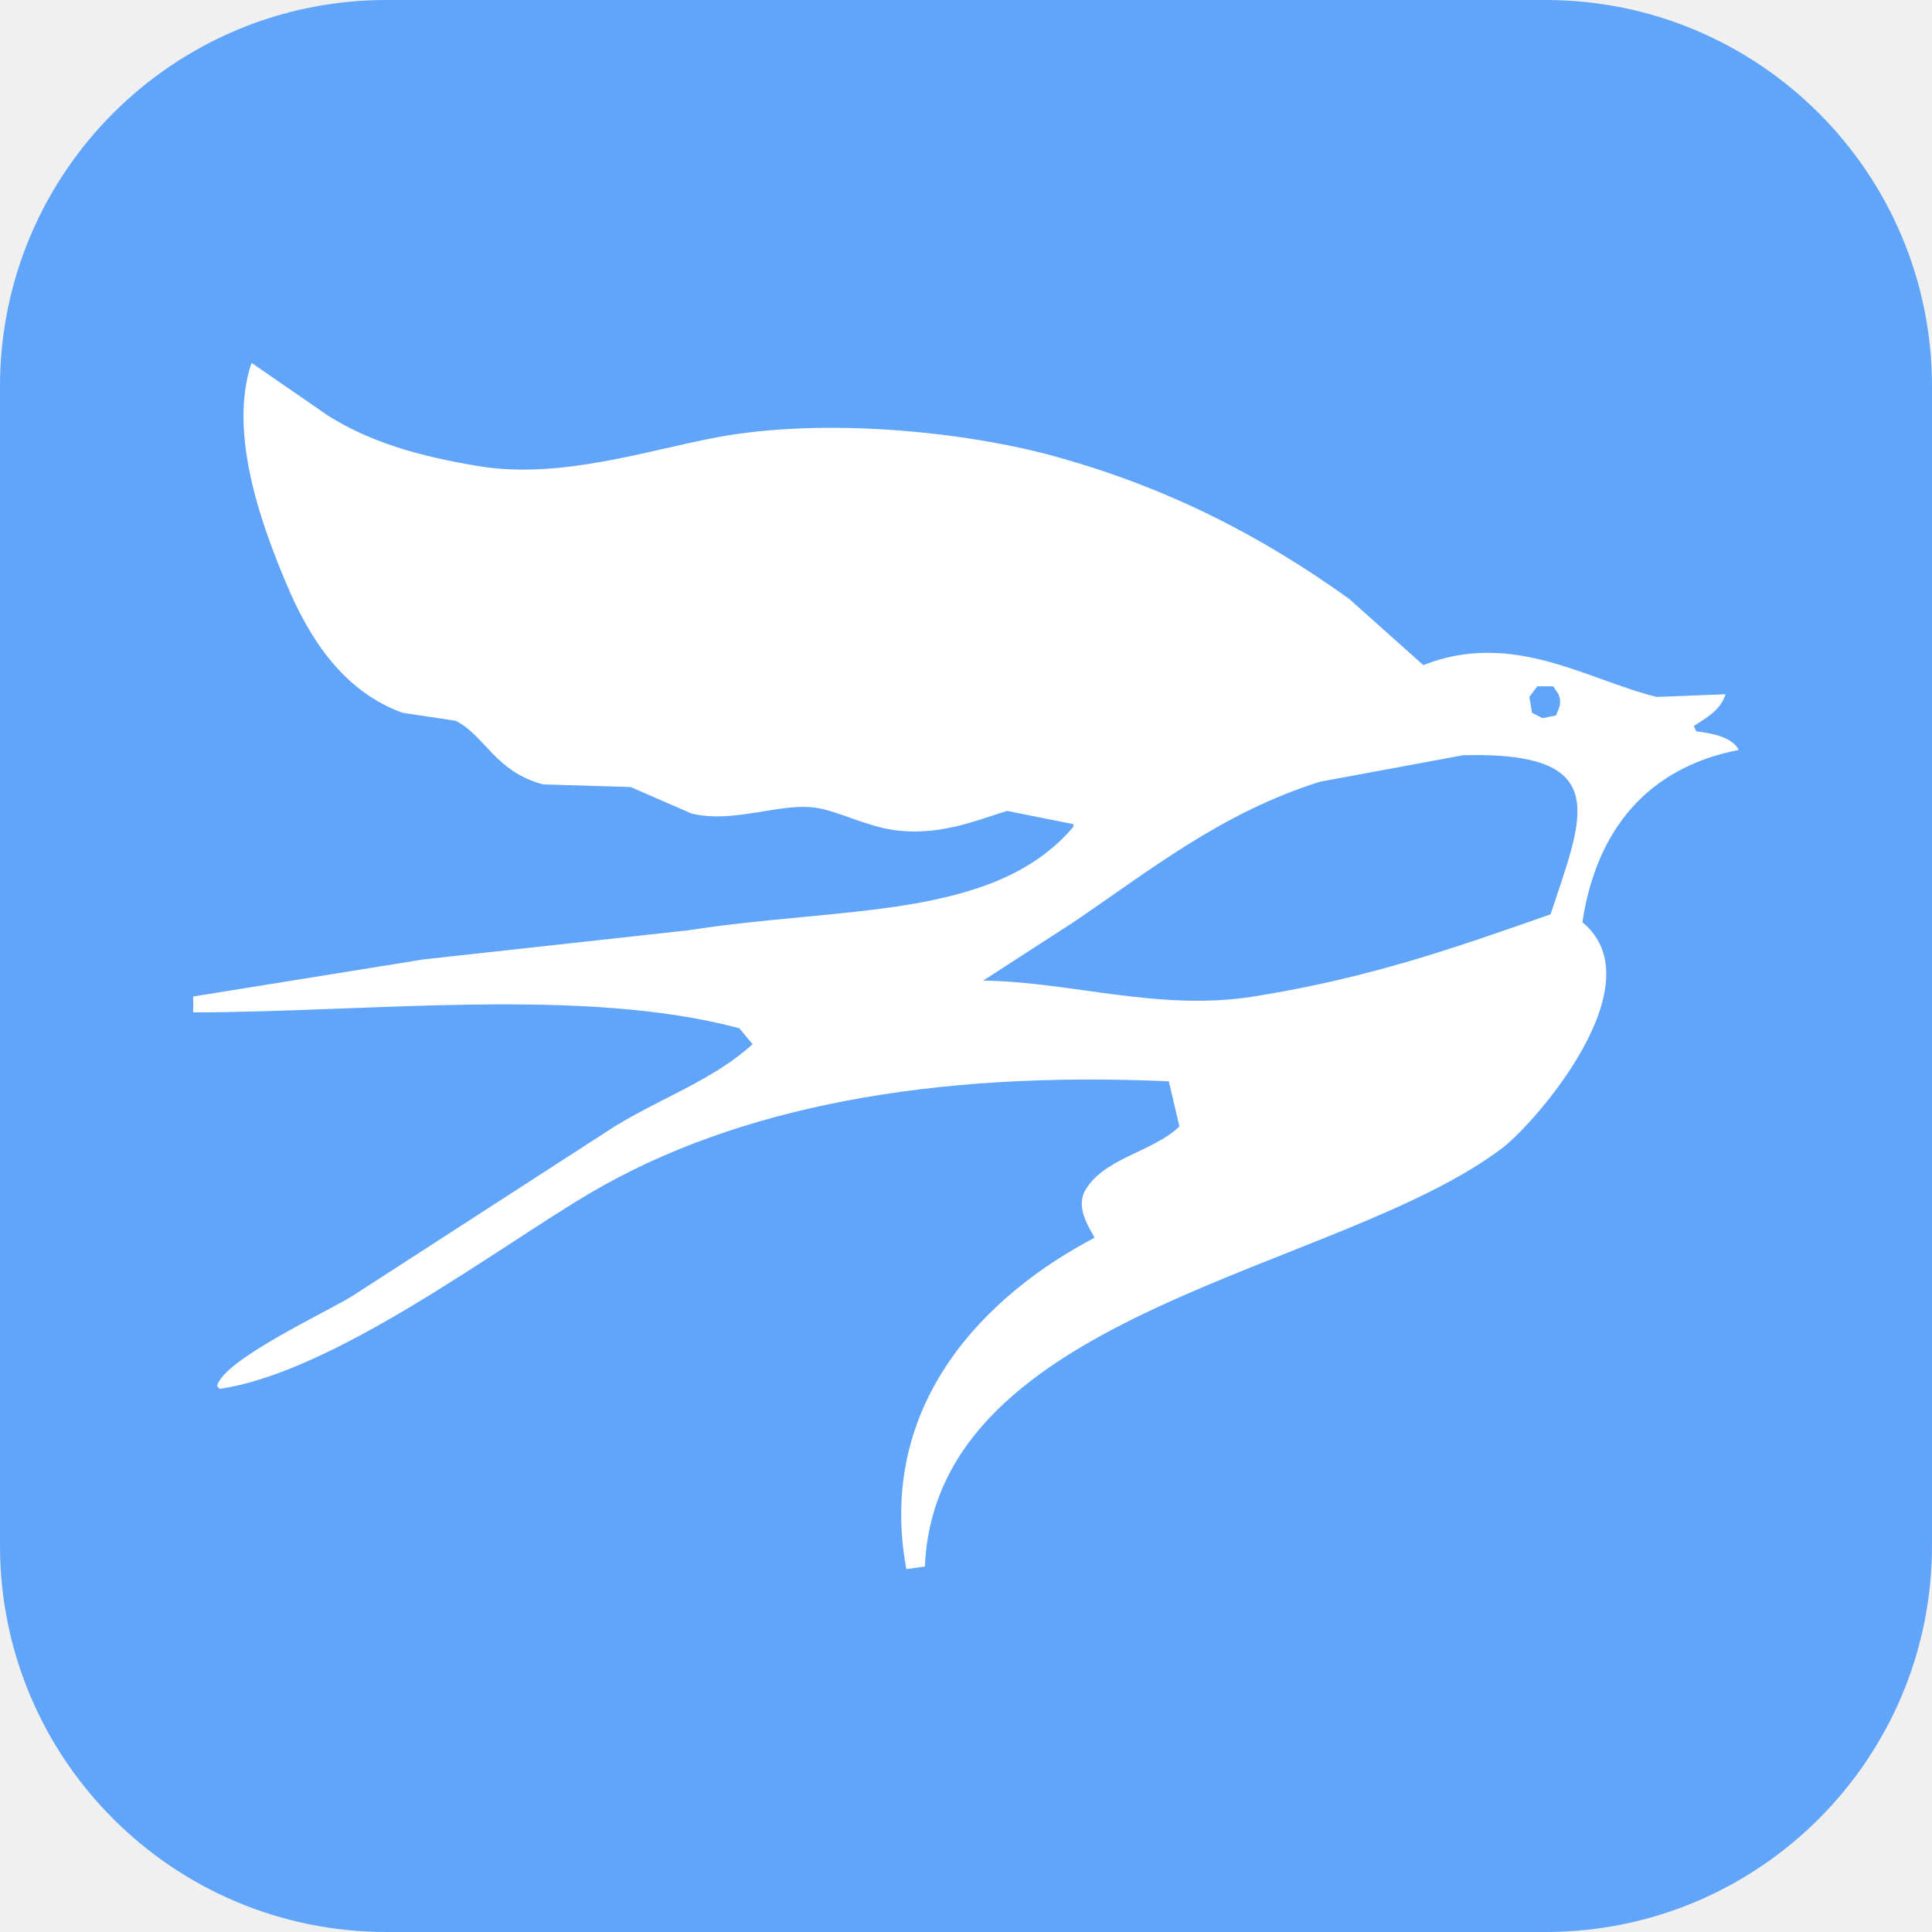
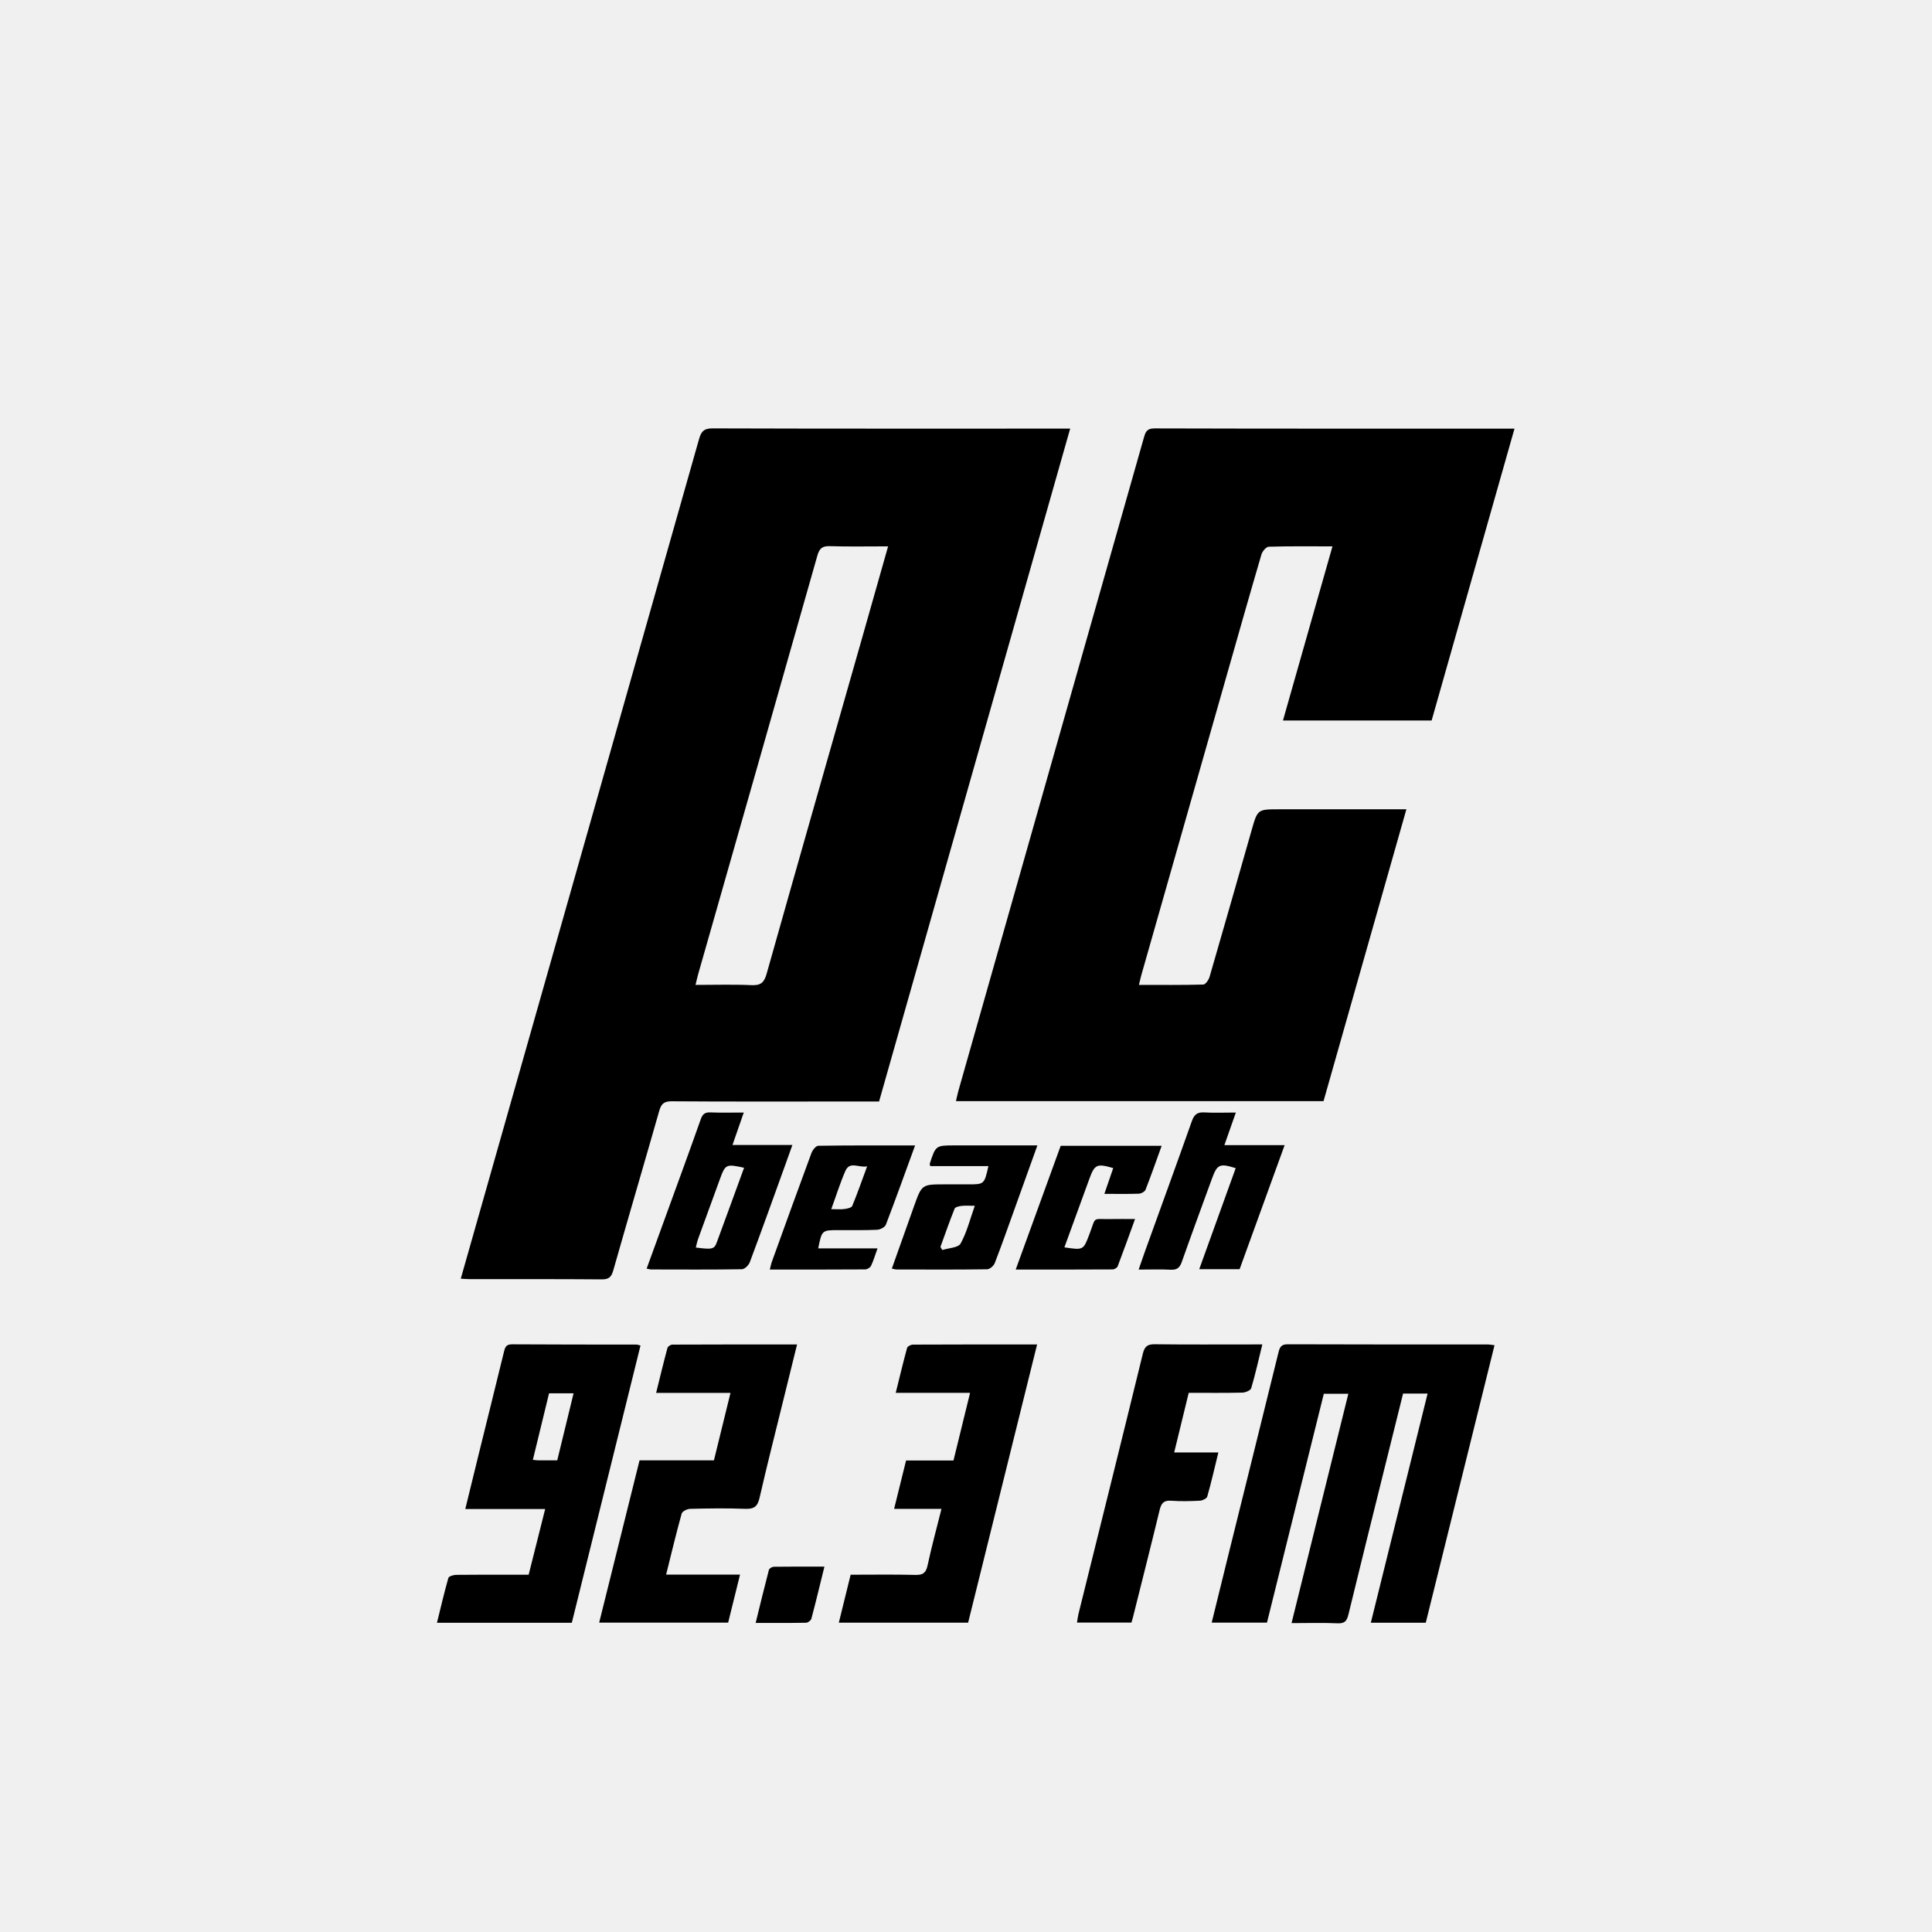
- <svg xmlns="http://www.w3.org/2000/svg" version="1.1" width="1000" height="1000">
-   <style>
-     #light-icon {
-       display: inline;
-     }
-     #dark-icon {
-       display: none;
-     }
- 
-     @media (prefers-color-scheme: dark) {
-       #light-icon {
-         display: none;
-       }
-       #dark-icon {
-         display: inline;
-       }
-     }
-   </style>
-   <g id="light-icon">
-     <svg version="1.1" width="1000" height="1000">
-       <rect width="1000" height="1000" rx="200" ry="200" fill="#60a5fa" />
-       <g transform="matrix(1.372213,0,0,1.372213,100,187.8216)">
-         <svg version="1.1" width="583" height="455">
-           <svg width="583" height="455" viewBox="0 0 583 455">
-             <defs>
-               <style>
-       .cls-1 {
-         fill-rule: evenodd;
-       }
-     </style>
-             </defs>
-             <path id="Relleno_de_color_1" data-name="Relleno de color 1" class="cls-1" d="M22,0L51,20c16.037,10.028,34.478,15.328,57,19,30.786,5.019,63.929-6.2,90-11,40.24-7.41,92.6-2.093,126,7,43.977,11.971,79.554,30.724,112,54l28,25c33.811-13.326,62.026,5.69,88,12l26-1c-1.895,6.1-7.275,8.887-12,12q0.5,1,1,2c6.008,0.663,13.667,2.277,16,7-34.449,6.657-53.759,30.2-59,65,28.269,23.17-17.934,75.784-30,85-61.444,46.932-213.964,61.268-218,158l-7,1c-11.587-62.861,30.739-103.938,71-125-2.43-4.507-6.594-10.693-4-17,6.623-13.047,25.989-15.176,36-25l-4-17c-88.988-3.976-162.694,9.507-218,42-35.4,20.8-96.715,67.668-140,74l-1-1c2.053-9.814,41.241-27.934,51-34l99-64c17.744-10.874,37.216-17.544,52-31l-5-6c-58.553-15.791-139.287-6.077-206-6v-6l87-14,100-11c57.494-9.042,115.169-3.727,145-39v-1l-25-5c-11.362,3.45-26.315,10-44,7-9.647-1.635-19.339-6.547-27-8-13.846-2.627-31.5,5.955-48,2l-23-10-33-1c-18.139-4.775-21.906-18.43-33-24l-20-3c-22.1-7.988-35.049-27.52-44-49C27.086,64.008,12.685,27.5,22,0ZM479,148l-54,10c-37.3,11.737-64.1,33.478-93,53l-34,22c33.463,0.493,66.248,11.693,102,6,43.739-6.965,75.9-18.353,112-31C523.925,171.539,536.542,146.453,479,148Zm28-26-3,4q0.5,3,1,6l4,2,5-1c1.3-2.981,2.3-4.629,1-8l-2-3h-6Z" />
-           </svg>
-         </svg>
-       </g>
-     </svg>
-   </g>
-   <g id="dark-icon">
-     <svg version="1.1" width="1000" height="1000">
-       <rect width="1000" height="1000" rx="200" ry="200" fill="#1d4ed8" />
-       <g transform="matrix(1.372213,0,0,1.372213,100,187.8216)">
-         <svg version="1.1" width="583" height="455">
-           <svg width="583" height="455" viewBox="0 0 583 455">
-             <defs>
-               <style>
-       .cls-1 {
-         fill: #fff;
-         fill-rule: evenodd;
-       }
-     </style>
-             </defs>
-             <path id="Relleno_de_color_1" data-name="Relleno de color 1" class="cls-1" d="M22,0L51,20c16.037,10.028,34.478,15.328,57,19,30.786,5.019,63.929-6.2,90-11,40.24-7.41,92.6-2.093,126,7,43.977,11.971,79.554,30.724,112,54l28,25c33.811-13.326,62.026,5.69,88,12l26-1c-1.895,6.1-7.275,8.887-12,12q0.5,1,1,2c6.008,0.663,13.667,2.277,16,7-34.449,6.657-53.759,30.2-59,65,28.269,23.17-17.934,75.784-30,85-61.444,46.932-213.964,61.268-218,158l-7,1c-11.587-62.861,30.739-103.938,71-125-2.43-4.507-6.594-10.693-4-17,6.623-13.047,25.989-15.176,36-25l-4-17c-88.988-3.976-162.694,9.507-218,42-35.4,20.8-96.715,67.668-140,74l-1-1c2.053-9.814,41.241-27.934,51-34l99-64c17.744-10.874,37.216-17.544,52-31l-5-6c-58.553-15.791-139.287-6.077-206-6v-6l87-14,100-11c57.494-9.042,115.169-3.727,145-39v-1l-25-5c-11.362,3.45-26.315,10-44,7-9.647-1.635-19.339-6.547-27-8-13.846-2.627-31.5,5.955-48,2l-23-10-33-1c-18.139-4.775-21.906-18.43-33-24l-20-3c-22.1-7.988-35.049-27.52-44-49C27.086,64.008,12.685,27.5,22,0ZM479,148l-54,10c-37.3,11.737-64.1,33.478-93,53l-34,22c33.463,0.493,66.248,11.693,102,6,43.739-6.965,75.9-18.353,112-31C523.925,171.539,536.542,146.453,479,148Zm28-26-3,4q0.5,3,1,6l4,2,5-1c1.3-2.981,2.3-4.629,1-8l-2-3h-6Z" />
-           </svg>
-         </svg>
-       </g>
-     </svg>
-   </g>
+ <svg xmlns="http://www.w3.org/2000/svg" version="1.1" id="artwork-1000x1000_xA0_Imagen_1_" x="0px" y="0px" viewBox="0 0 1000 1000" style="enable-background:new 0 0 1000 1000;" xml:space="preserve">
+   <path d="M238.49,661.85c3.44-12.09,6.75-23.75,10.06-35.4c37.78-133.05,75.57-266.1,113.27-399.17c1.1-3.87,2.46-5.56,6.95-5.55  c59.82,0.19,119.65,0.12,179.47,0.12c1.64,0,3.28,0,5.68,0C520.84,338.32,487.94,454.14,455,570.14c-8.08,0-15.73,0-23.38,0  c-27.99,0-55.99,0.09-83.98-0.11c-3.96-0.03-5.39,1.34-6.41,4.93c-7.85,27.53-15.96,54.99-23.78,82.52  c-0.98,3.45-2.25,4.76-6.01,4.72c-22.66-0.19-45.33-0.09-67.99-0.11C241.98,662.1,240.53,661.96,238.49,661.85z M459.68,282.79  c-10.66,0-20.47,0.2-30.26-0.1c-3.94-0.12-5.34,1.31-6.38,4.98c-20.47,72.2-41.09,144.36-61.66,216.53  c-0.49,1.7-0.85,3.44-1.38,5.58c10.06,0,19.56-0.3,29.02,0.13c4.73,0.22,6.5-1.34,7.77-5.83c16.44-58.3,33.09-116.53,49.69-174.78  C450.81,314.12,455.1,298.92,459.68,282.79z" />
+   <path d="M689.68,282.8c-11.69,0-22.33-0.14-32.97,0.18c-1.33,0.04-3.3,2.36-3.78,3.98c-6.19,21.08-12.17,42.22-18.19,63.34  c-14.64,51.37-29.28,102.75-43.91,154.13c-0.45,1.57-0.78,3.16-1.32,5.35c11.44,0,22.39,0.12,33.33-0.18  c1.14-0.03,2.77-2.41,3.23-3.97c7.34-25.25,14.53-50.54,21.74-75.83c3.11-10.91,3.08-10.91,14.21-10.91c21.64,0,43.29,0,65.92,0  c-14.39,50.68-28.62,100.82-42.88,151.06c-63.4,0-126.51,0-190.26,0c0.46-1.96,0.79-3.67,1.26-5.33  c31.96-112.54,63.93-225.08,95.88-337.63c0.84-2.95,1.34-5.26,5.64-5.25c60.82,0.18,121.63,0.12,182.45,0.12c0.98,0,1.95,0,3.87,0  c-14.4,50.72-28.64,100.87-42.89,151.07c-25.64,0-50.93,0-76.95,0C672.6,342.89,681.03,313.22,689.68,282.8z" />
+   <path d="M773.56,696.29c-11.9,48.02-23.73,95.78-35.58,143.62c-9.48,0-18.6,0-28.44,0c9.83-39.69,19.57-79.02,29.38-118.61  c-4.37,0-8.33,0-12.69,0c-3.38,13.59-6.75,27.12-10.1,40.65c-6.09,24.56-12.21,49.11-18.18,73.69c-0.78,3.2-1.84,4.75-5.55,4.58  c-7.63-0.35-15.29-0.1-23.9-0.1c9.86-39.81,19.59-79.09,29.4-118.72c-4.24,0-8.15,0-12.69,0c-9.77,39.31-19.58,78.81-29.43,118.47  c-9.53,0-18.8,0-28.61,0c2.94-11.95,5.79-23.56,8.66-35.17c8.65-34.9,17.33-69.79,25.91-104.71c0.68-2.79,1.49-4.21,4.83-4.19  c34.5,0.14,68.99,0.08,103.49,0.1C771.03,695.9,771.99,696.11,773.56,696.29z" />
+   <path d="M295.97,839.95c-23.39,0-46.17,0-69.8,0c1.97-7.97,3.75-15.65,5.91-23.22c0.25-0.87,2.66-1.57,4.07-1.59  c10.49-0.13,20.98-0.07,31.47-0.07c1.82,0,3.64,0,6.01,0c2.82-11.2,5.6-22.25,8.55-34c-13.85,0-27.22,0-41.35,0  c2.46-10.06,4.72-19.37,7.02-28.67c4.3-17.44,8.65-34.88,12.91-52.33c0.58-2.37,0.92-4.28,4.24-4.25  c21.48,0.15,42.96,0.1,64.45,0.13c0.48,0,0.95,0.22,2.07,0.5C319.68,744.22,307.86,791.95,295.97,839.95z M288.43,755.88  c2.86-11.76,5.62-23.1,8.45-34.71c-4.51,0-8.44,0-12.69,0c-2.8,11.5-5.56,22.85-8.38,34.44c1.43,0.13,2.24,0.26,3.05,0.27  C281.85,755.9,284.83,755.88,288.43,755.88z" />
+   <path d="M331.03,755.87c13.04,0,25.51,0,38.5,0c2.83-11.52,5.62-22.92,8.57-34.92c-12.91,0-25.34,0-38.49,0  c2.03-8.2,3.84-15.75,5.86-23.25c0.21-0.77,1.64-1.72,2.51-1.73c21.3-0.1,42.59-0.08,64.58-0.08c-2.53,10.23-4.92,19.88-7.29,29.53  c-4.09,16.64-8.33,33.26-12.15,49.96c-1.02,4.46-2.92,5.76-7.4,5.59c-9.48-0.38-18.99-0.22-28.48,0c-1.54,0.04-4.07,1.27-4.4,2.43  c-2.85,10.23-5.31,20.58-8.06,31.61c12.9,0,25.27,0,38.26,0c-2.17,8.76-4.15,16.77-6.15,24.86c-22.3,0-44.24,0-66.76,0  C317.12,811.78,324.02,784.04,331.03,755.87z" />
+   <path d="M536.8,695.89c-12.03,48.54-23.87,96.29-35.7,144c-22.44,0-44.39,0-66.93,0c2.06-8.36,4.04-16.37,6.12-24.82  c11.36,0,22.49-0.18,33.62,0.1c3.95,0.1,5.4-1.18,6.22-5c2.05-9.57,4.64-19.03,7.18-29.19c-8.31,0-16.07,0-24.52,0  c2.15-8.71,4.14-16.72,6.19-25.03c8.18,0,16.13,0,24.54,0c2.85-11.63,5.64-23.03,8.59-35.03c-12.93,0-25.36,0-38.48,0  c2.03-8.19,3.83-15.75,5.88-23.24c0.22-0.81,1.97-1.7,3.01-1.71C493.64,695.87,514.77,695.89,536.8,695.89z" />
+   <path d="M653.38,695.88c-1.95,7.94-3.6,15.38-5.76,22.67c-0.34,1.14-2.99,2.23-4.6,2.27c-9.13,0.22-18.28,0.1-27.74,0.1  c-2.51,10.28-4.93,20.24-7.52,30.86c7.72,0,14.95,0,22.87,0c-1.98,8.08-3.67,15.51-5.75,22.82c-0.29,1.02-2.41,2.08-3.74,2.15  c-4.98,0.25-10.01,0.38-14.98,0.02c-3.84-0.28-5.1,1.37-5.93,4.79c-4.5,18.59-9.21,37.14-13.85,55.69c-0.2,0.79-0.45,1.57-0.74,2.59  c-9.33,0-18.59,0-28.19,0c0.28-1.65,0.43-3.11,0.78-4.52c11.13-44.89,22.34-89.76,33.31-134.69c0.96-3.94,2.55-4.89,6.35-4.84  c16.65,0.2,33.31,0.09,49.97,0.09C649.5,695.88,651.14,695.88,653.38,695.88z" />
+   <path d="M384.97,575.85c-1.99,5.71-3.82,10.98-5.84,16.79c10.34,0,20.24,0,31.01,0c-1.43,3.99-2.6,7.33-3.81,10.65  c-6.04,16.69-12.01,33.4-18.23,50.02c-0.58,1.56-2.67,3.62-4.09,3.64c-15.66,0.25-31.32,0.15-46.98,0.12  c-0.61,0-1.22-0.22-2.33-0.44c3.76-10.33,7.43-20.4,11.09-30.47c5.66-15.58,11.38-31.13,16.89-46.76c0.93-2.63,2.08-3.72,4.92-3.62  C373.23,576,378.88,575.85,384.97,575.85z M385.13,604.43c-9.34-2.03-9.68-1.86-12.54,5.97c-3.75,10.26-7.51,20.51-11.22,30.78  c-0.52,1.45-0.81,2.98-1.22,4.53c8.35,1.11,9.53,0.9,10.81-2.54C375.7,630.4,380.32,617.6,385.13,604.43z" />
+   <path d="M639.67,575.85c-2.08,5.91-3.87,11.02-5.93,16.88c10.5,0,20.49,0,31.18,0c-7.95,21.9-15.6,42.99-23.3,64.21  c-6.81,0-13.44,0-20.9,0c6.37-17.66,12.62-34.98,18.87-52.3c-8.27-2.61-9.57-2.03-12.28,5.42c-5.24,14.37-10.54,28.72-15.63,43.15  c-1.06,3-2.52,4.16-5.73,3.99c-5.27-0.27-10.57-0.07-16.59-0.07c1.25-3.6,2.24-6.54,3.29-9.45c8.11-22.48,16.31-44.93,24.28-67.46  c1.21-3.42,2.88-4.64,6.45-4.43C628.53,576.08,633.69,575.85,639.67,575.85z" />
+   <path d="M473.65,592.88c-5.22,14.29-10.02,27.72-15.13,41.03c-0.5,1.3-2.93,2.55-4.52,2.62c-6.65,0.31-13.31,0.17-19.97,0.18  c-8.63,0.01-8.63,0-10.53,9.46c9.99,0,19.88,0,30.7,0c-1.3,3.6-2.11,6.42-3.36,9.03c-0.44,0.91-1.95,1.83-2.98,1.84  c-16.3,0.11-32.6,0.08-49.4,0.08c0.42-1.64,0.64-2.89,1.06-4.05c6.79-18.78,13.56-37.56,20.49-56.28c0.57-1.53,2.3-3.72,3.53-3.74  C439.98,592.8,456.44,592.88,473.65,592.88z M430.26,625.86c2.85,0,4.85,0.2,6.79-0.07c1.44-0.2,3.67-0.64,4.06-1.59  c2.7-6.49,5-13.14,7.71-20.49c-4.4,0.83-8.96-2.88-11.26,2.38C434.86,612.28,432.85,618.76,430.26,625.86z" />
+   <path d="M511.61,603.57c-10.19,0-20.24,0-30.09,0c-0.22-0.87-0.34-1.06-0.29-1.19c3.09-9.53,3.09-9.52,13.13-9.52  c13.97,0,27.95,0,42.59,0c-4.06,11.32-7.94,22.16-11.85,33c-3.36,9.33-6.64,18.7-10.23,27.95c-0.54,1.4-2.57,3.15-3.93,3.17  c-15.65,0.22-31.3,0.13-46.95,0.1c-0.62,0-1.23-0.23-2.38-0.45c3.9-10.97,7.7-21.7,11.53-32.42c4-11.19,4.02-11.19,15.98-11.19  c4,0,7.99,0,11.99,0C509.46,613.03,509.46,613.03,511.61,603.57z M504.56,624.11c-2.87,0-4.88-0.17-6.83,0.06  c-1.28,0.15-3.28,0.58-3.62,1.42c-2.63,6.53-4.93,13.19-7.34,19.82c0.32,0.53,0.64,1.06,0.96,1.59c3.27-1.05,8.25-1.15,9.47-3.34  C500.44,637.85,502.06,631.13,504.56,624.11z" />
+   <path d="M550.93,645.62c9.9,1.51,9.81,1.47,12.97-6.86c3.59-9.48,1.19-7.58,10.99-7.78c3.94-0.08,7.88-0.01,12.61-0.01  c-3.16,8.67-5.99,16.61-9,24.48c-0.3,0.78-1.73,1.6-2.63,1.6c-16.48,0.1-32.96,0.07-50.14,0.07c7.89-21.71,15.59-42.88,23.28-64.05  c17.44,0,34.56,0,52.26,0c-2.84,7.85-5.45,15.36-8.36,22.76c-0.39,1-2.23,1.98-3.43,2.02c-5.64,0.21-11.3,0.09-17.86,0.09  c1.64-4.76,3.11-9.05,4.58-13.33c-8.46-2.49-9.63-1.93-12.37,5.62C559.58,621.89,555.32,633.55,550.93,645.62z" />
+   <path d="M426.72,810.88c-2.36,9.58-4.44,18.3-6.75,26.96c-0.24,0.91-1.78,2.07-2.74,2.09c-8.46,0.16-16.93,0.1-26.11,0.1  c2.35-9.55,4.52-18.54,6.87-27.49c0.19-0.73,1.68-1.58,2.57-1.59C409.02,810.83,417.48,810.88,426.72,810.88z" />
</svg>
